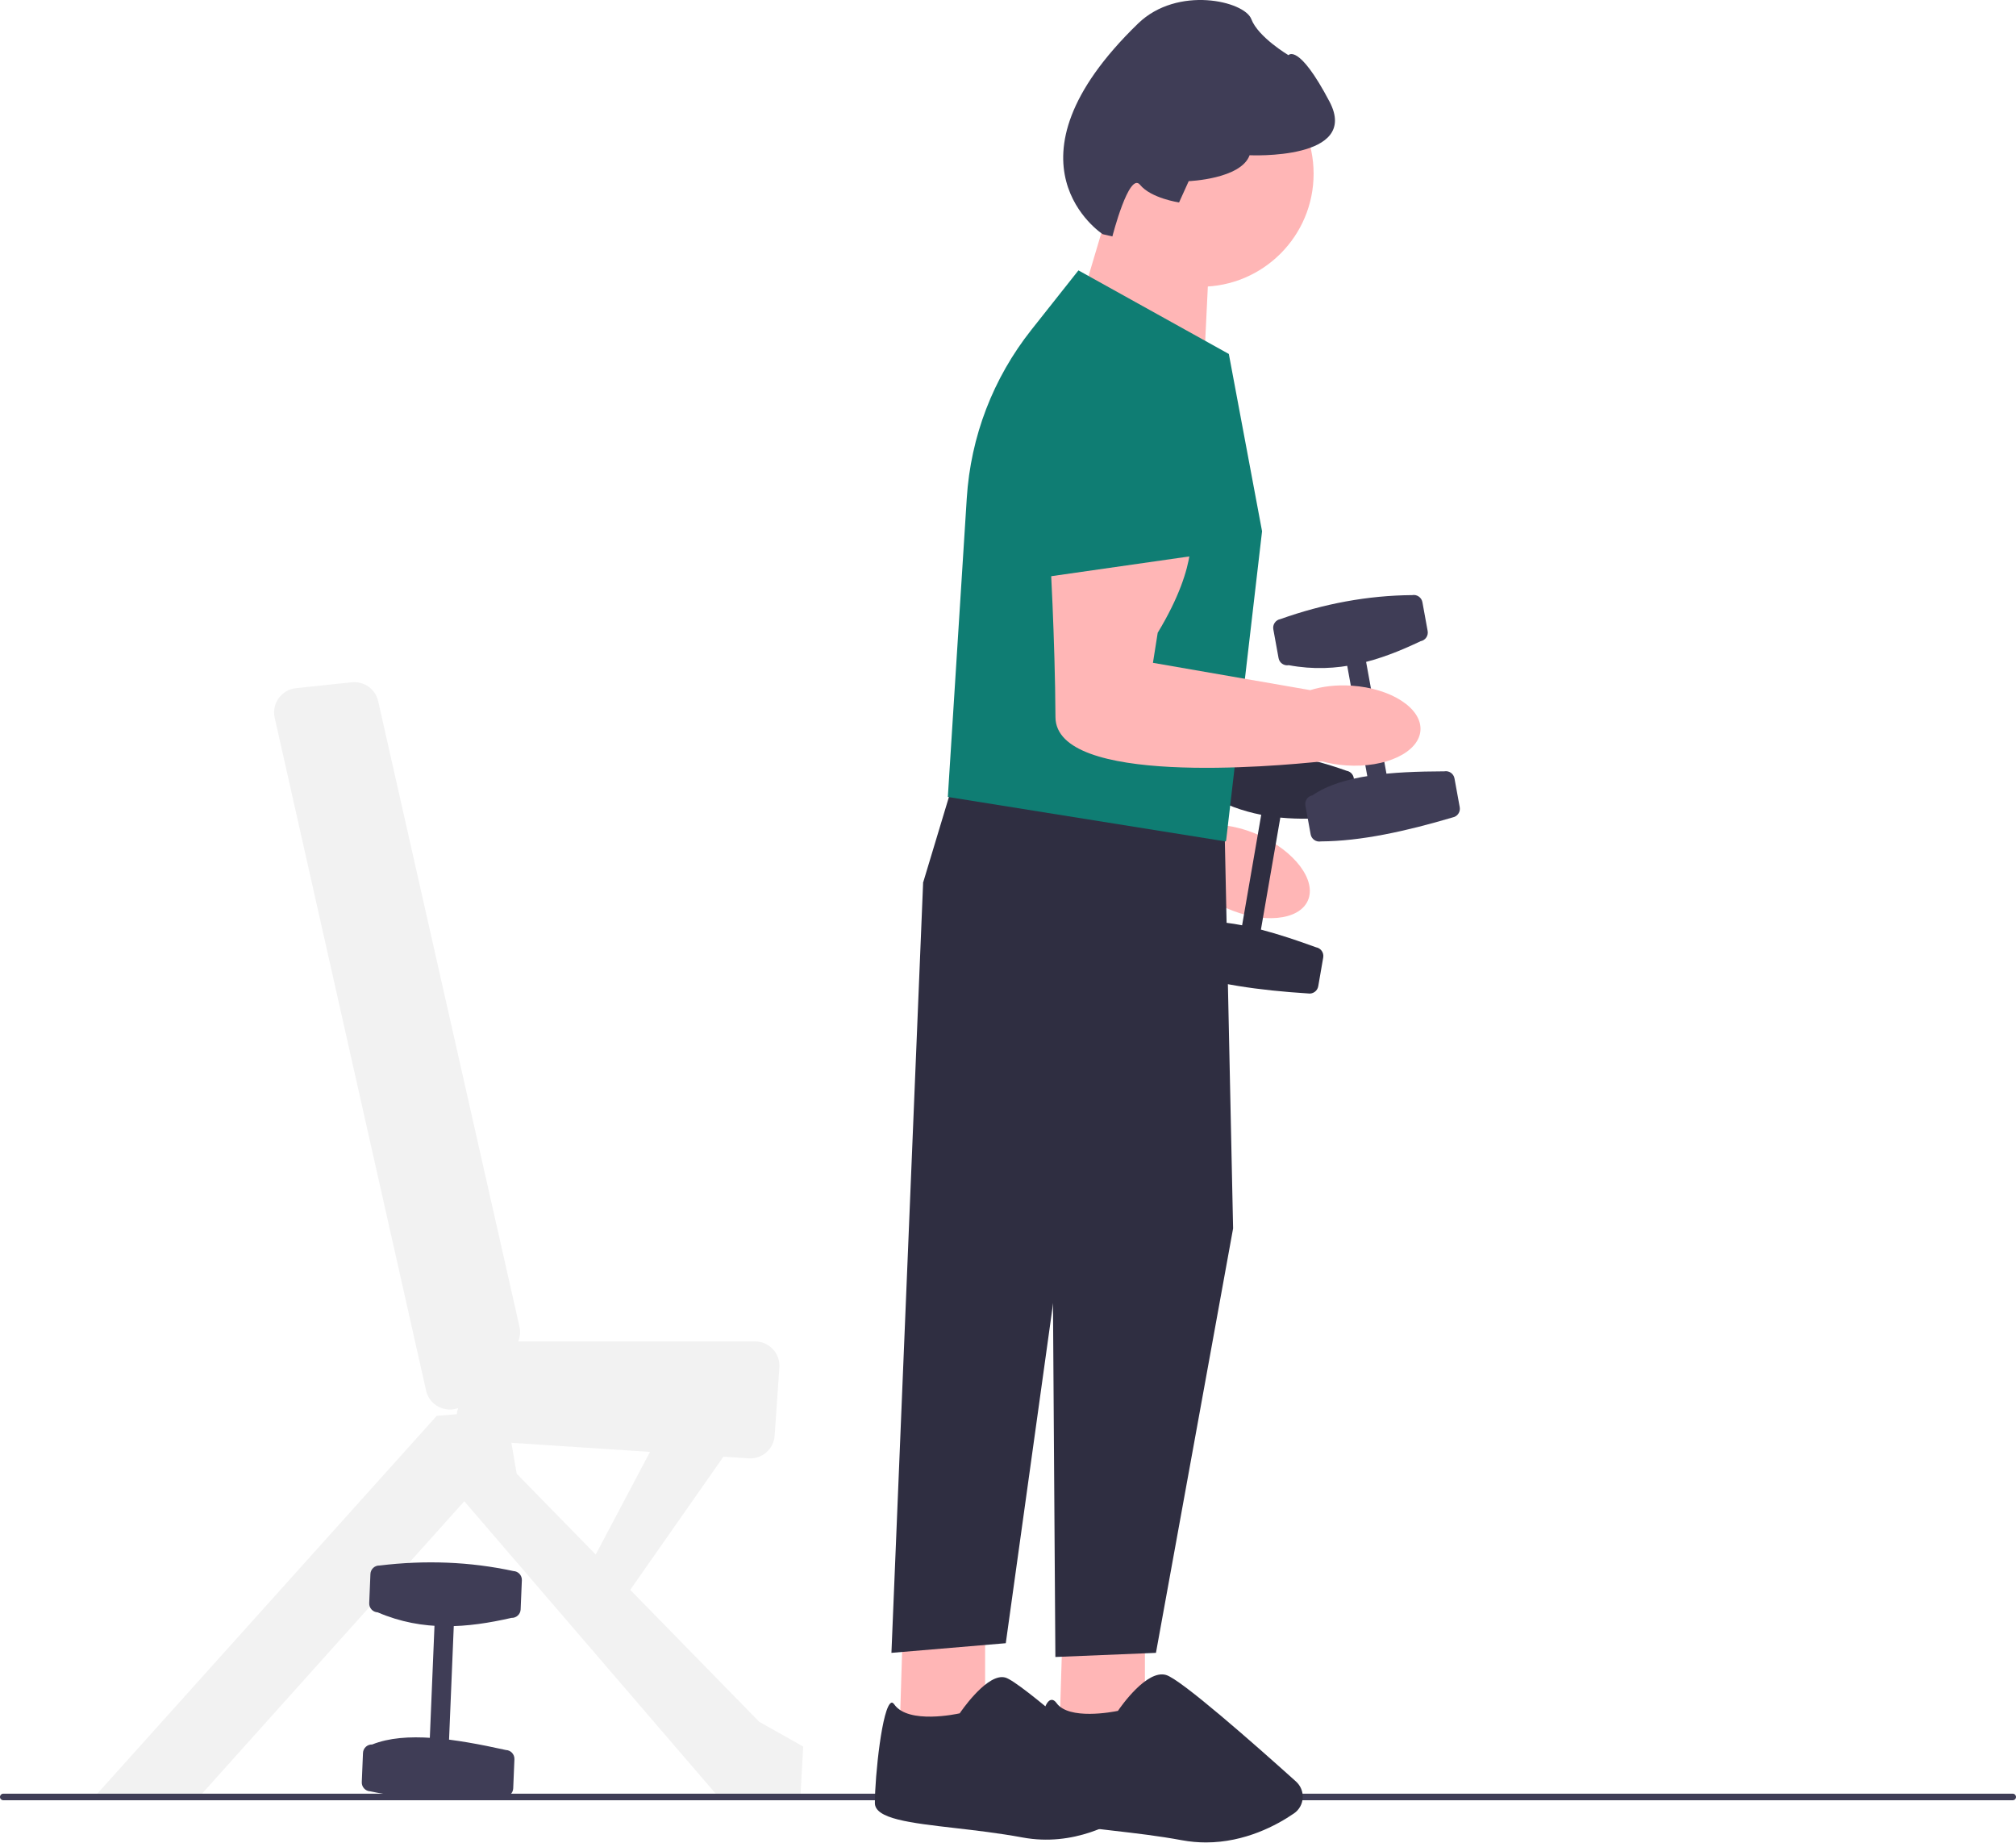
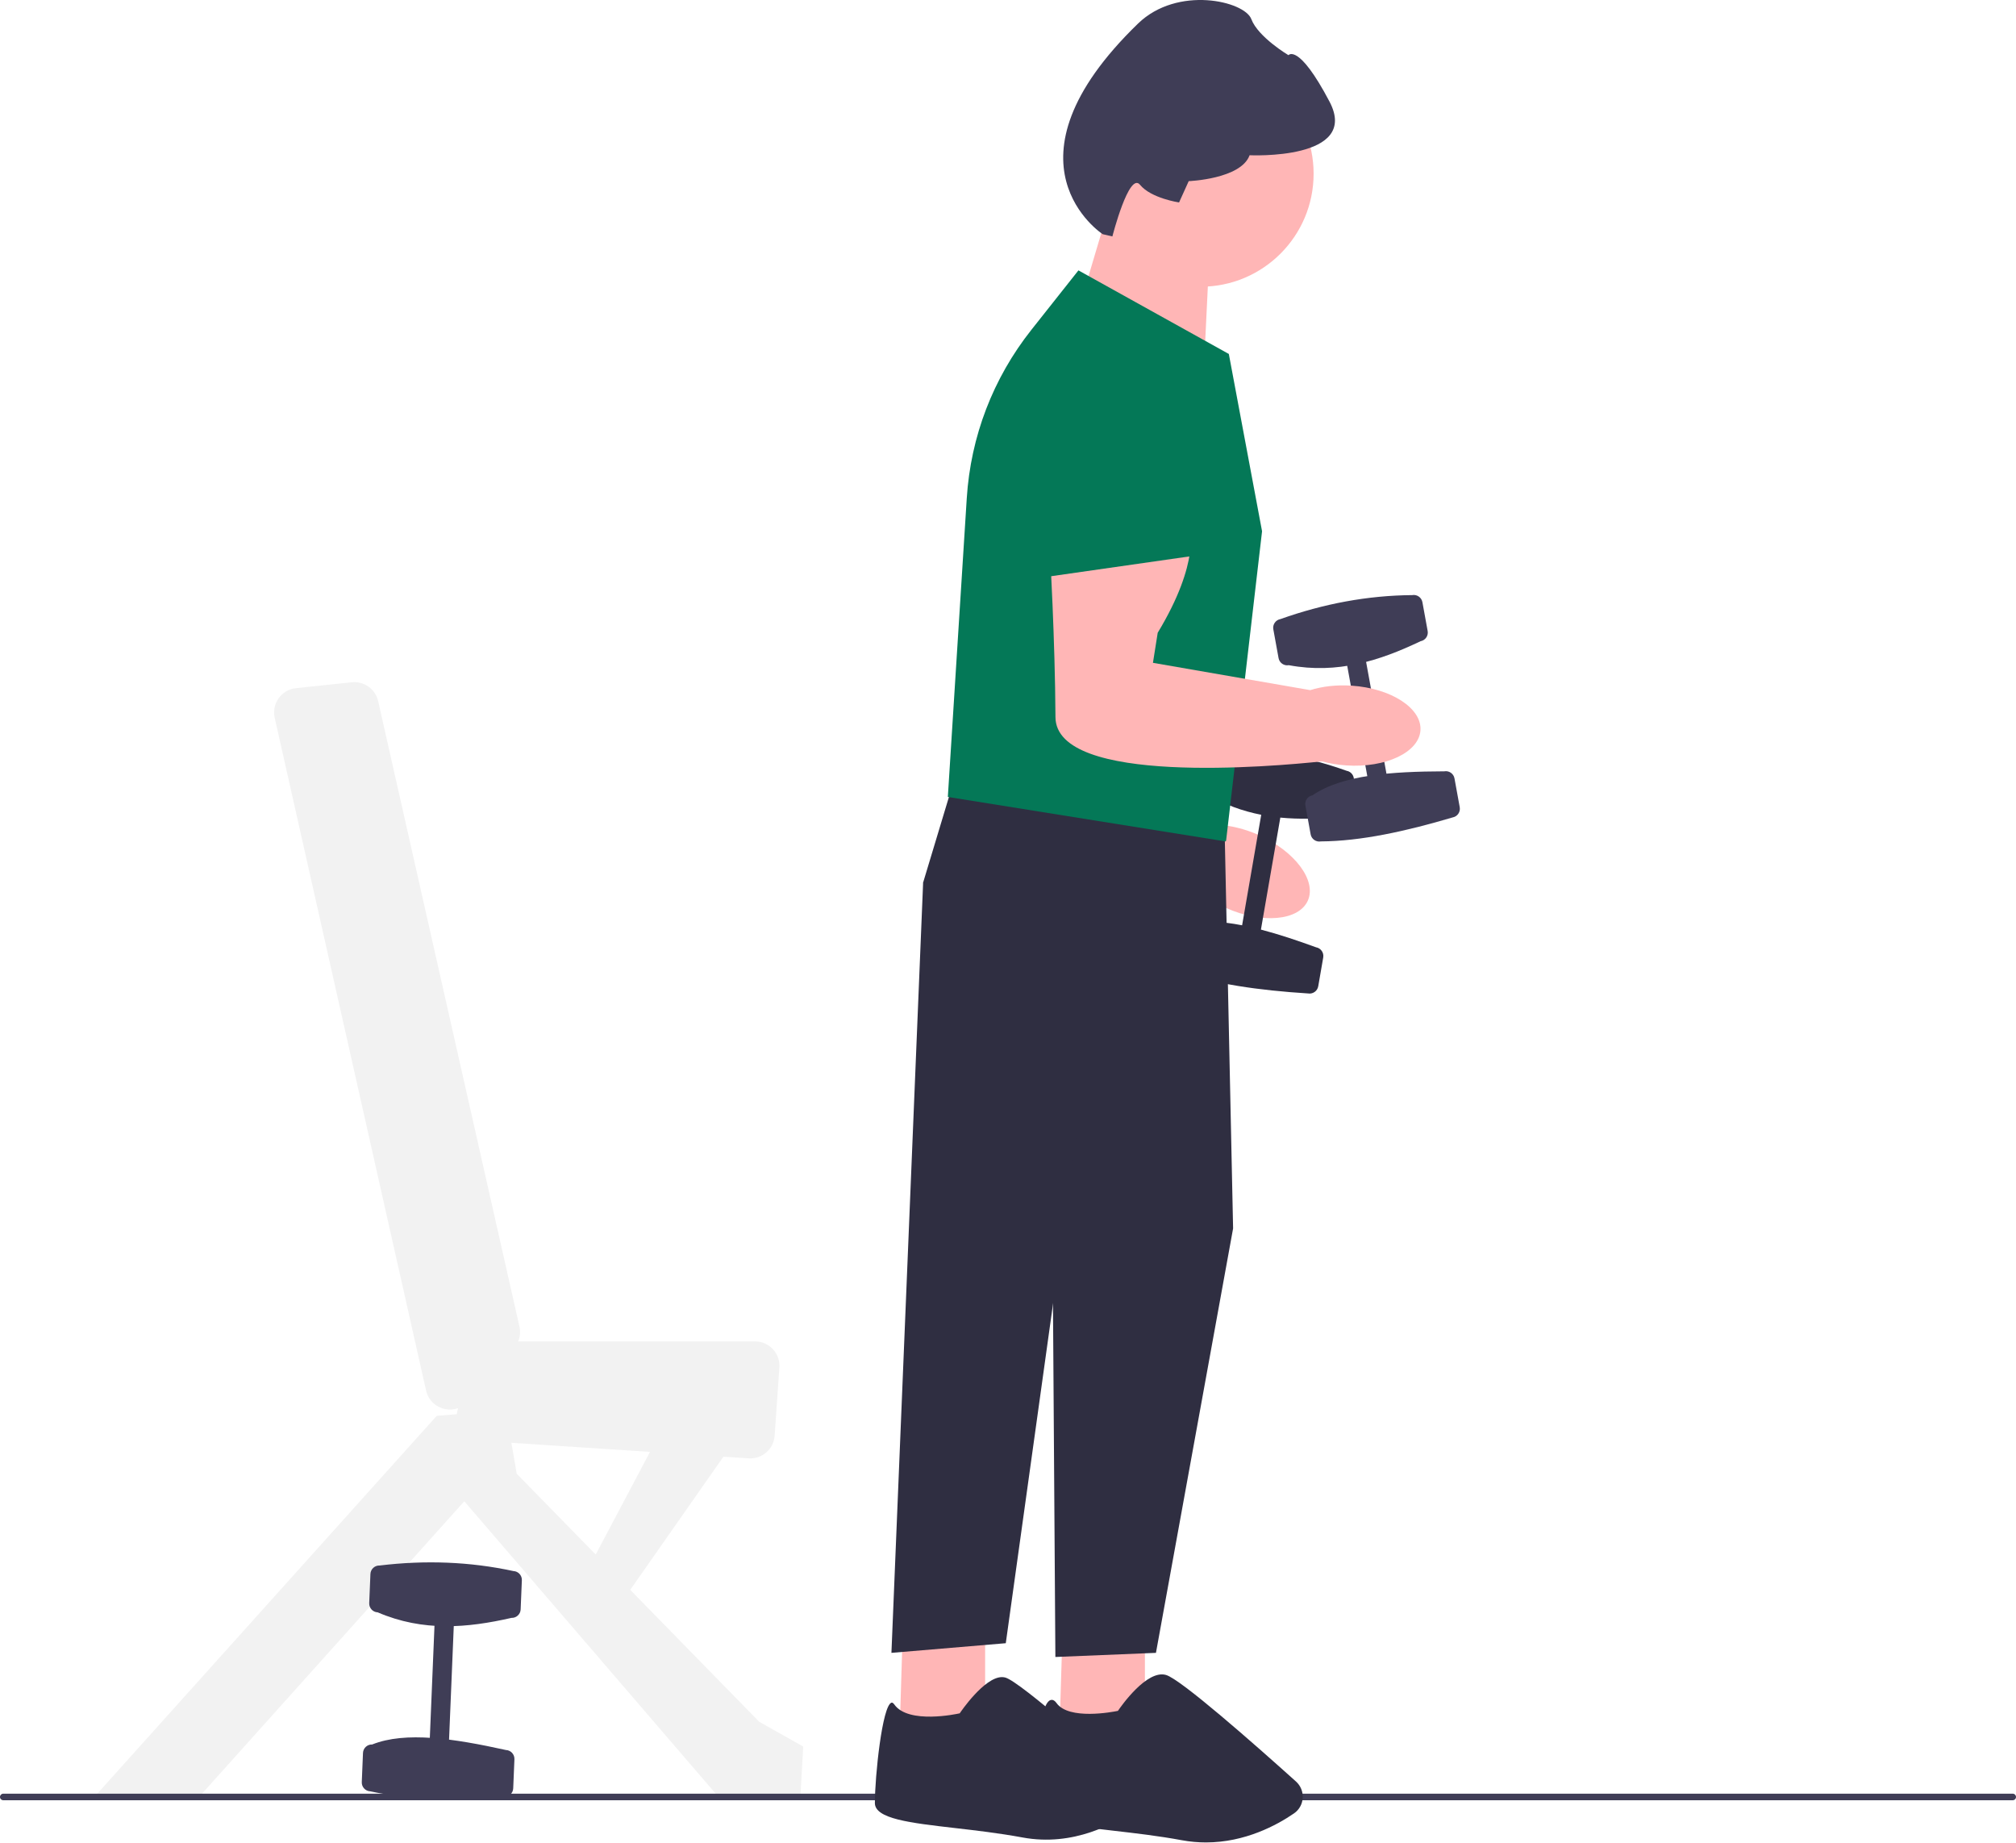
<svg xmlns="http://www.w3.org/2000/svg" width="731.67" height="668.54" viewBox="0 0 731.67 668.54" role="img" artist="Katerina Limpitsouni" source="https://undraw.co/">
  <g>
    <path d="m421.36,228.72s-.3,13-24.05,31.99l-5.38,9.65,50.19,28.97c4.52.21,9.6,1.4,14.66,3.65,13.12,5.83,21.13,16.48,17.88,23.8s-16.52,8.53-29.65,2.7c-2.87-1.27-5.5-2.78-7.81-4.43-17.2-4.31-93.73-24.92-85.26-48.38,9.53-26.4,18.86-57.27,18.86-57.27l50.57,9.32h-.01Z" fill="#ffb6b6" />
-     <path d="m379.71,181.09c3.01-9.92,10.25-17.85,19.86-21.76,9.61-3.9,20.32-3.26,29.41,1.74,8.81,4.86,15.01,13.3,17.01,23.15,2,9.86-.42,20.04-6.63,27.95l-20.94,26.64-52.83-11.22,14.12-46.5h0Z" fill="#0f7d73" />
+     <path d="m379.71,181.09c3.01-9.92,10.25-17.85,19.86-21.76,9.61-3.9,20.32-3.26,29.41,1.74,8.81,4.86,15.01,13.3,17.01,23.15,2,9.86-.42,20.04-6.63,27.95l-20.94,26.64-52.83-11.22,14.12-46.5h0Z" fill="#047857" />
    <path d="m488.72,279.68c-15.25-5.45-31.23-8.13-47.89-8.29-1.74-.3-3.4.87-3.7,2.61l-1.81,10.44c-.3,1.74.87,3.4,2.61,3.7,6.5,3.86,13.11,6.2,19.81,7.51l-6.94,40.1c-7.8-1.52-14.96-1.88-21.05-.31-1.74-.3-3.4.87-3.7,2.61l-1.81,10.44c-.3,1.74.87,3.4,2.61,3.7,13.58,4.89,30.11,7.16,47.88,8.29,1.74.3,3.4-.87,3.7-2.61l1.81-10.44c.3-1.74-.87-3.4-2.61-3.7-6.86-2.49-13.59-4.75-20-6.42l7.04-40.64c6.99.68,14.05.43,21.15-.24,1.74.3,3.4-.87,3.7-2.61l1.81-10.44c.3-1.74-.87-3.4-2.61-3.7h0Z" fill="#2f2e41" />
  </g>
  <path d="m275.53,624.75l-46.8-47.86,33.82-48.32,9.17.6c4.87.32,9.08-3.36,9.42-8.23l1.72-24.72c.36-5.12-3.7-9.48-8.84-9.48h-85.96c.7-1.67.88-3.54.47-5.35l-51.28-226.96c-.99-4.38-5.1-7.33-9.57-6.86l-20.26,2.13c-5.27.56-8.88,5.59-7.72,10.76l54.94,244.1c1.24,5.5,6.92,8.07,11.63,6.4-.26.73-.41,1.46-.47,2.2l-7.29.58-124,138h38l96-107,92,107h30l1-18-16-9h.02Zm-89.95-101.22l50.33,3.3-19.71,37.24-28.66-29.31-1.95-11.23h-.01Z" fill="#f2f2f2" />
  <path d="m0,652.04c0,.66.53,1.19,1.19,1.19h729.29c.66,0,1.19-.53,1.19-1.19s-.53-1.19-1.19-1.19H1.19c-.66,0-1.19.53-1.19,1.19Z" fill="#3f3d56" />
  <circle cx="435.75" cy="63.04" r="41" fill="#ffb6b6" />
  <polygon points="357.53 585.75 357.53 626.75 326.53 627.75 327.82 585.75 357.53 585.75" fill="#ffb6b6" />
  <path d="m348.44,621.52l-.11.17-.2.04c-.75.17-18.38,3.99-23.52-3.2-.41-.57-.76-.8-1.06-.71-3.36,1.08-6.03,26.7-6.03,36.42,0,5.73,12.78,7.21,28.97,9.07,7.56.87,16.13,1.86,24.62,3.43,18.46,3.42,33.67-5.04,41.1-10.39,1.31-.95,2.12-2.42,2.21-4.03.09-1.62-.55-3.18-1.76-4.27-9.79-8.82-42.18-37.74-47.77-39.33-.4-.11-.81-.17-1.23-.17-6.49,0-15.13,12.83-15.22,12.96h0Z" fill="#2f2e41" />
  <polygon points="415.53 585.75 415.53 626.75 384.53 627.75 385.82 585.75 415.53 585.75" fill="#ffb6b6" />
  <polygon points="428.03 292.25 444.53 304.75 447.53 445.75 419.53 599.75 383.03 601.25 382.03 454.25 335.03 320.25 344.53 288.75 428.03 292.25" fill="#2f2e41" />
  <polygon points="351.03 316.25 335.03 320.25 323.53 599.75 365.03 596.25 392.53 398.75 351.03 316.25" fill="#2f2e41" />
  <path d="m428.94,667.74c-8.46-1.57-17.01-2.55-24.55-3.42-17.33-2-29.85-3.45-29.85-10.07,0-5.02,1.94-35.84,6.72-37.37.53-.17,1.33-.11,2.18,1.08,4.48,6.27,20.35,3.24,22.29,2.84,1.2-1.76,10.5-15.02,17.44-13.03,5.35,1.53,31.85,24.88,47.18,38.66,1.7,1.53,2.59,3.72,2.44,6-.15,2.26-1.3,4.3-3.17,5.58-6.17,4.24-17.73,10.53-31.96,10.53-2.81,0-5.73-.25-8.72-.8h0Z" fill="#2f2e41" />
  <polygon points="390.9 114.14 399.86 84.05 438.85 93.93 437.27 126.59 390.9 114.14" fill="#ffb6b6" />
-   <path d="m344.44,289.24l-.44-.08,6.87-108.38c1.42-22.39,9.53-43.52,23.45-61.1l17.08-21.57,54.37,30.21.21.11,12.04,64.23.02.12-13.03,112.12-.13.43-100.44-16.08h0Z" fill="#0f7d73" />
+   <path d="m344.44,289.24l-.44-.08,6.87-108.38c1.42-22.39,9.53-43.52,23.45-61.1l17.08-21.57,54.37,30.21.21.11,12.04,64.23.02.12-13.03,112.12-.13.43-100.44-16.08h0Z" fill="#047857" />
  <path d="m400.21,84.98l3.51.81s6.05-23.65,10.03-18.74c3.99,4.91,14.17,6.41,14.17,6.41l3.5-7.73s18.96-.74,22.1-9.4c0,0,40.27,1.92,28.99-19.48-11.27-21.4-14.89-16.83-14.89-16.83,0,0-11.01-6.54-13.48-13.09s-26.76-12.26-41.08,1.59c-52.46,50.77-12.86,76.45-12.86,76.45h0Z" fill="#3f3d56" />
  <g>
    <g>
      <rect x="492.38" y="238.12" width="7" height="44" transform="translate(-38.58 93.04) rotate(-10.32)" fill="#3f3d56" />
      <path d="m476.35,288.58c10.76-7.4,28.62-8.63,47.81-8.7,1.74-.32,3.41.84,3.72,2.58l1.9,10.43c.32,1.74-.84,3.41-2.58,3.72-17.08,5.06-33.37,8.62-47.81,8.7-1.74.32-3.41-.84-3.72-2.58l-1.9-10.43c-.32-1.74.84-3.41,2.58-3.72h0Z" fill="#3f3d56" />
      <path d="m464.71,224.64c15.69-5.58,31.62-8.57,47.81-8.7,1.74-.32,3.41.84,3.72,2.58l1.9,10.43c.32,1.74-.84,3.41-2.58,3.72-14.78,7.07-30.15,12-47.81,8.7-1.74.32-3.41-.84-3.72-2.58l-1.9-10.43c-.32-1.74.84-3.41,2.58-3.72h0Z" fill="#3f3d56" />
    </g>
    <path d="m431.73,191.28s4.19,12.3-11.56,38.32l-1.73,10.91,57.09,9.91c4.32-1.36,9.5-1.99,15.02-1.62,14.33.95,25.51,8.2,24.98,16.19s-12.58,13.7-26.9,12.75c-3.13-.21-6.12-.72-8.86-1.47-17.64,1.88-96.58,8.88-96.71-16.06-.14-28.07-2.01-60.27-2.01-60.27l50.68-8.66h0Z" fill="#ffb6b6" />
-     <path d="m376.23,160.91c-.59-10.35,3.48-20.29,11.15-27.26,7.67-6.97,17.95-10.06,28.21-8.49,9.94,1.53,18.67,7.32,23.94,15.88s6.51,18.96,3.4,28.53l-10.48,32.22-53.46,7.65-2.75-48.52h0Z" fill="#0f7d73" />
+     <path d="m376.23,160.91c-.59-10.35,3.48-20.29,11.15-27.26,7.67-6.97,17.95-10.06,28.21-8.49,9.94,1.53,18.67,7.32,23.94,15.88s6.51,18.96,3.4,28.53l-10.48,32.22-53.46,7.65-2.75-48.52h0Z" fill="#047857" />
  </g>
  <g>
    <rect x="138.37" y="606.07" width="44" height="7" transform="translate(-455.33 744.49) rotate(-87.62)" fill="#3f3d56" />
    <path d="m135.07,633c12.12-4.86,29.81-2.13,48.56,2.01,1.76.07,3.14,1.57,3.07,3.33l-.44,10.59c-.07,1.76-1.57,3.14-3.33,3.07-17.78,1.18-34.45,1.08-48.56-2.01-1.76-.07-3.14-1.57-3.07-3.33l.44-10.59c.07-1.76,1.57-3.14,3.33-3.07Z" fill="#3f3d56" />
    <path d="m137.77,568.06c16.53-2,32.73-1.41,48.56,2.01,1.76.07,3.14,1.57,3.07,3.33l-.44,10.59c-.07,1.76-1.57,3.14-3.33,3.07-15.97,3.65-32.05,5.08-48.56-2.01-1.76-.07-3.14-1.57-3.07-3.33l.44-10.59c.07-1.76,1.57-3.14,3.33-3.07Z" fill="#3f3d56" />
  </g>
</svg>
